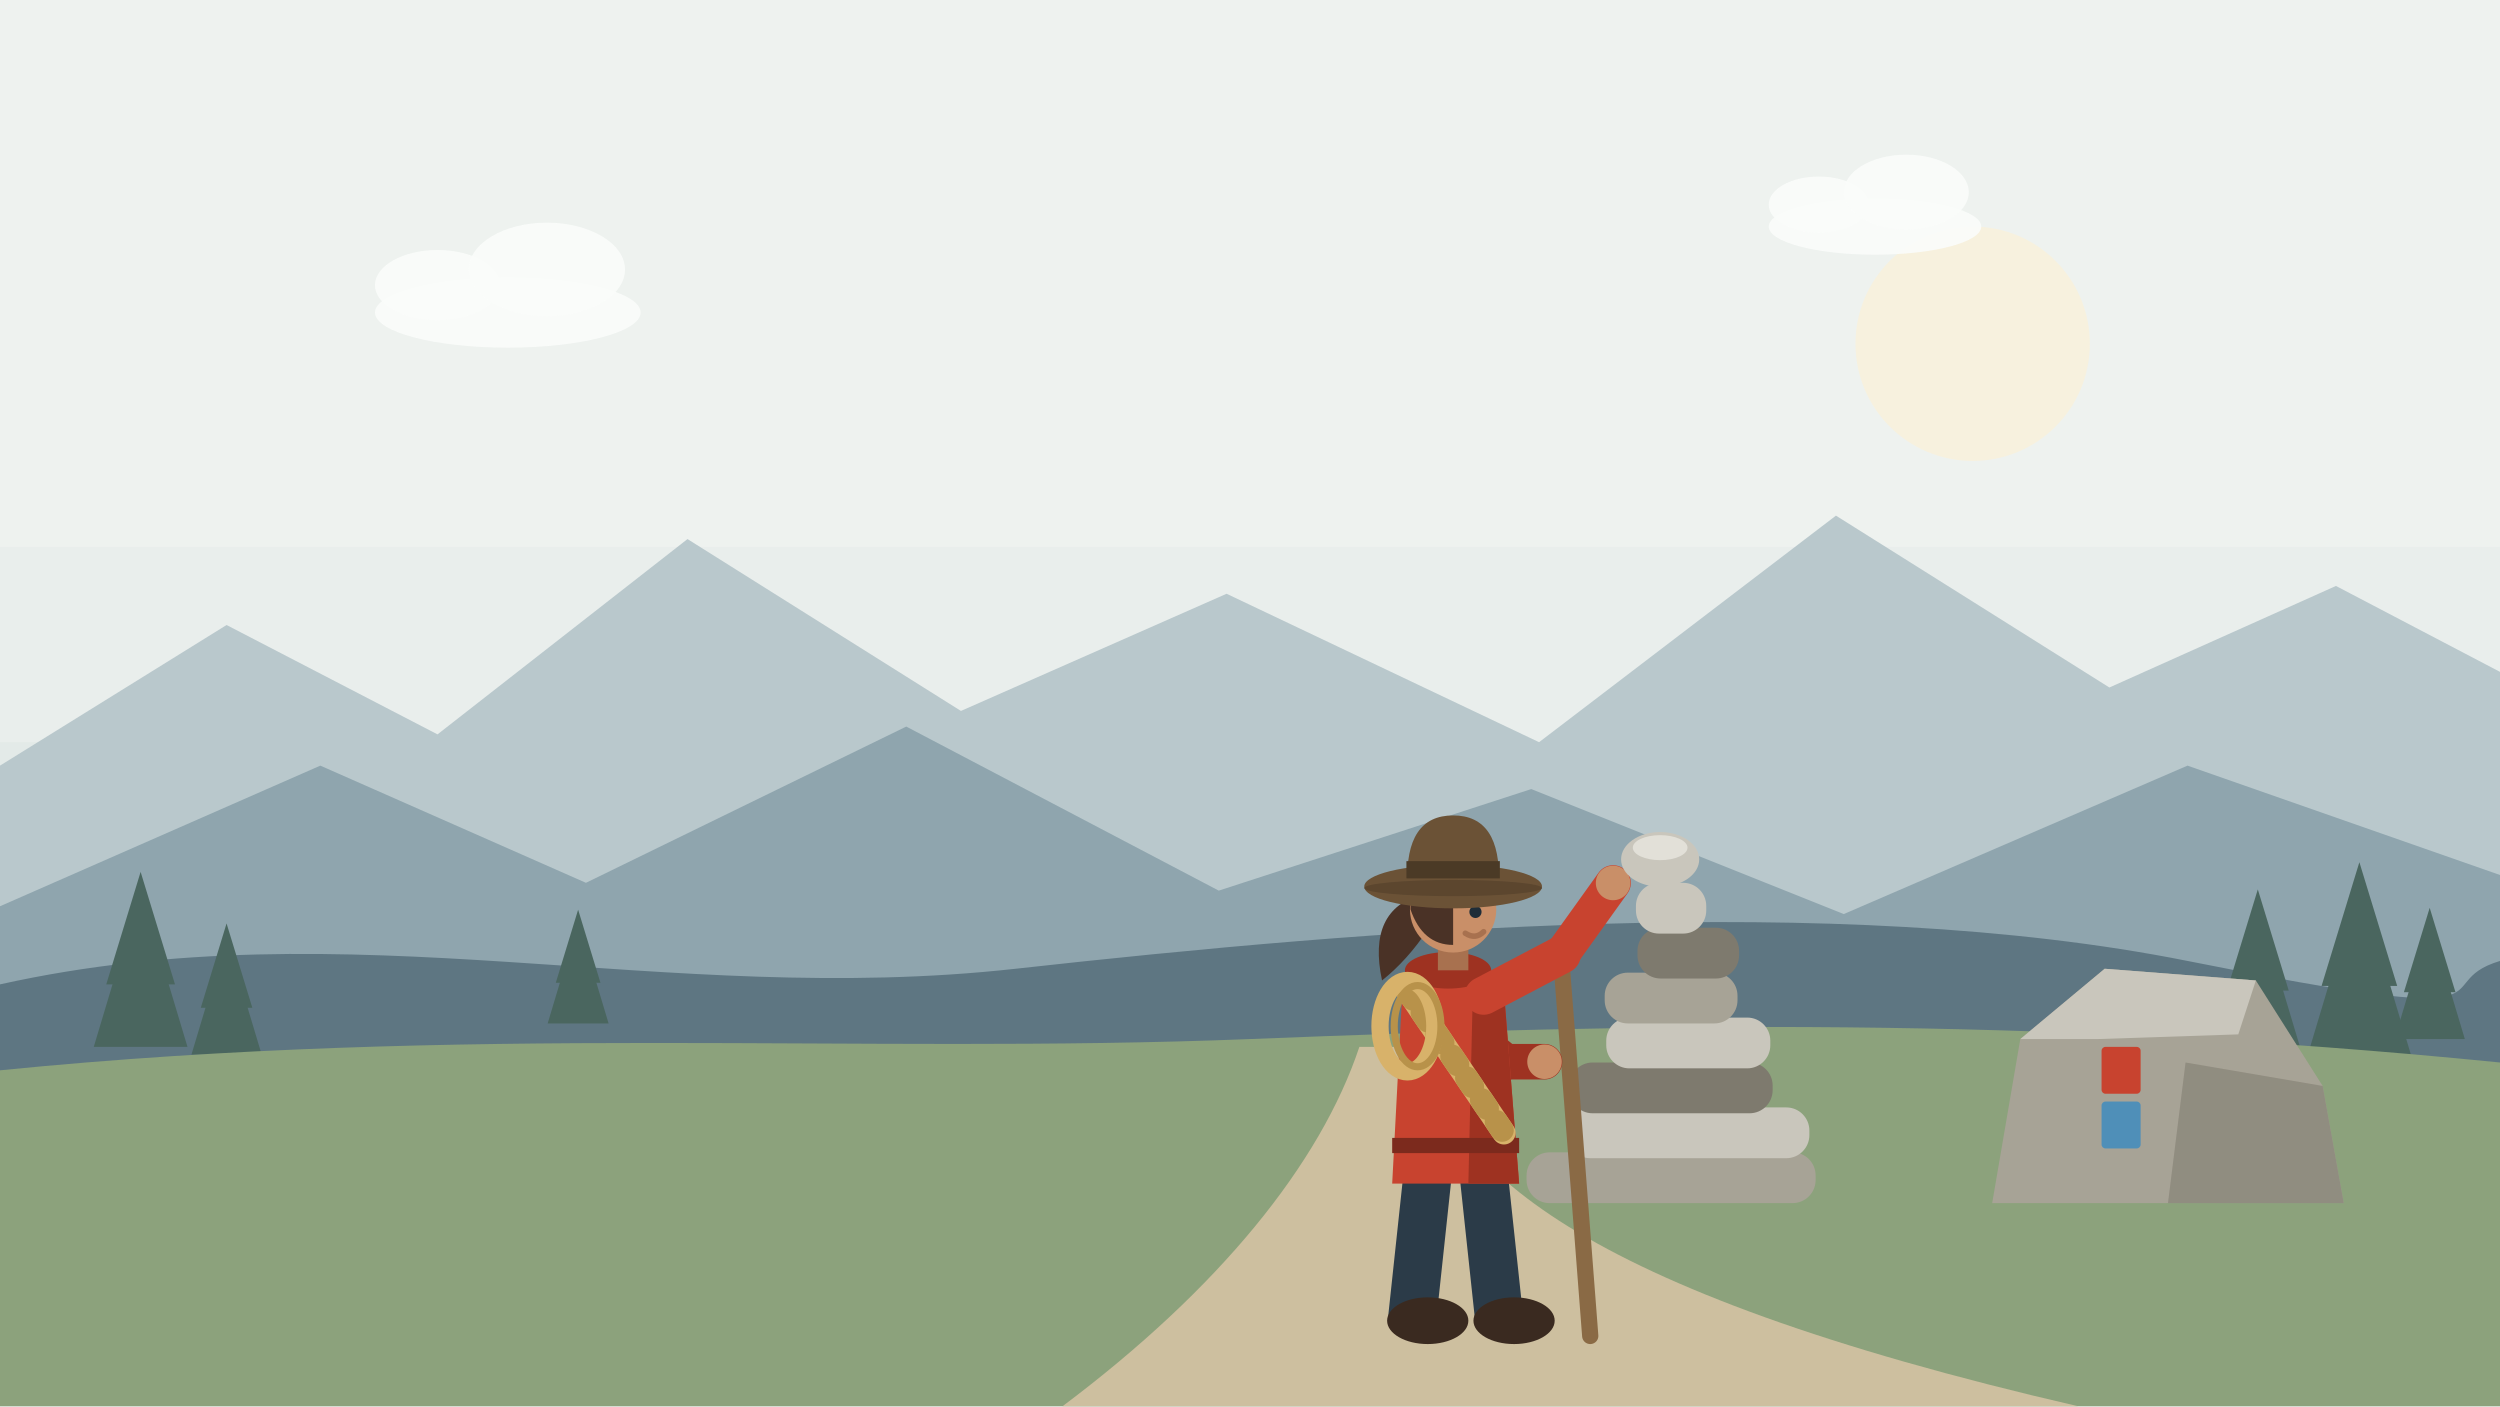
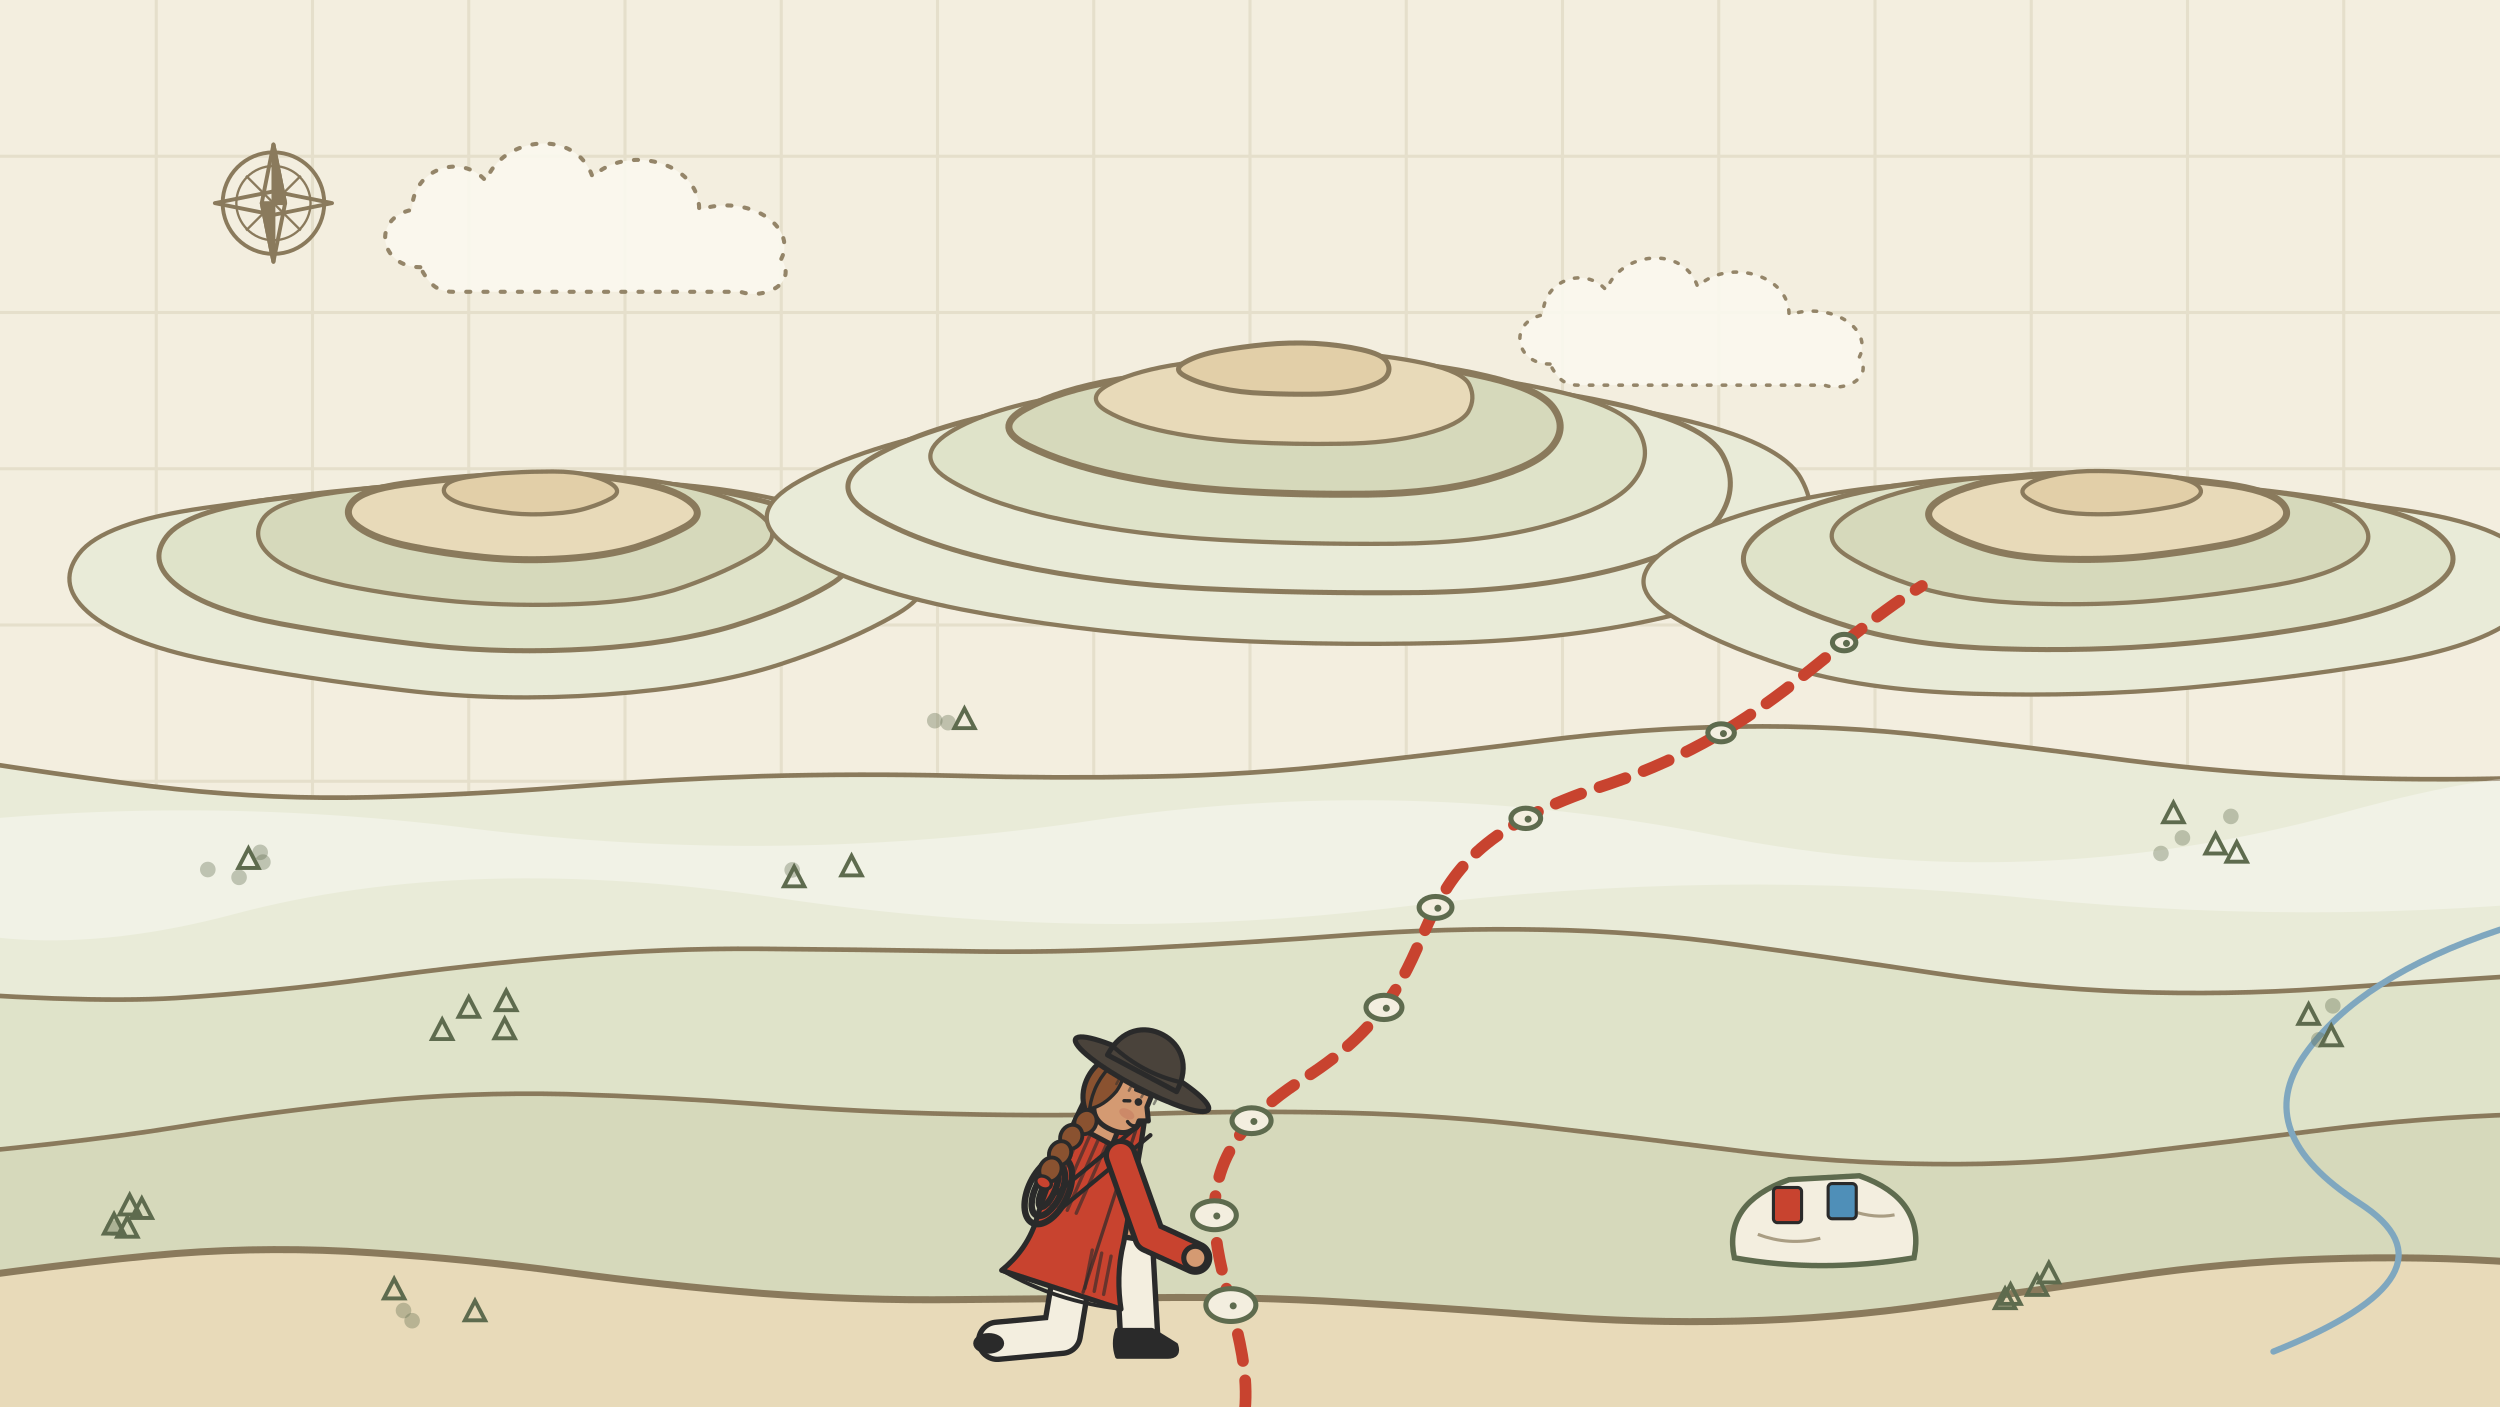
<svg xmlns="http://www.w3.org/2000/svg" viewBox="0 0 640 360" width="640" height="360" role="img">
-   <rect x="0" y="0" width="640" height="360" fill="#EEF2EF" />
-   <rect x="0" y="140" width="640" height="50" fill="#DCE5E2" opacity=".25" />
-   <rect x="0" y="190" width="640" height="90" fill="#DCE5E2" opacity=".6" />
-   <circle cx="505" cy="88" r="30" fill="#F7F1DE" />
-   <g class="anim-cloud">
-     <ellipse cx="130" cy="80" rx="34" ry="9" fill="#FAFCFA" opacity=".95" />
-     <ellipse cx="112" cy="73" rx="16" ry="9" fill="#FAFCFA" opacity=".95" />
-     <ellipse cx="140" cy="69" rx="20" ry="12" fill="#FAFCFA" opacity=".95" />
+   <rect width="640" height="360" fill="#F3EEDF" />
+   <path d="M40 0V360M80 0V360M120 0V360M160 0V360M200 0V360M240 0V360M280 0V360M320 0V360M360 0V360M400 0V360M440 0V360M480 0V360M520 0V360M560 0V360M600 0V360M0 40H640M0 80H640M0 120H640M0 160H640M0 200H640M0 240H640M0 280H640M0 320H640" stroke="#D8CFB8" stroke-width=".8" opacity=".5" fill="none" />
+   <g id="filing-hills">
+     <path d="M233.3 142.2Q241.9 150 229.6 157.2Q217.4 164.3 199.6 170.1Q181.8 175.9 154.9 177.8Q128 179.7 103.3 176.7Q78.6 173.8 55.9 169.5Q33.3 165.2 23.6 157.6Q14 150 20.2 141.8Q26.3 133.7 52.5 130Q78.6 126.3 103.3 124.6Q128 122.9 155.5 123.2Q182.9 123.6 203.8 129Q224.7 134.5 233.3 142.2Z" fill="#E9EBD8" stroke="#8A7A5C" stroke-width="1.1" />
+     <path d="M215.4 137.7Q222 144 212.3 149.8Q202.5 155.6 187.8 160.2Q173.1 164.7 151.5 166.1Q130 167.4 110.1 165.3Q90.3 163.1 71.9 159.7Q53.6 156.3 45.6 150.1Q37.6 144 42.6 137.4Q47.6 130.8 69 127.9Q90.4 125 110.2 123.9Q130 122.8 151.7 122.9Q173.4 123.1 191.1 127.2Q208.8 131.4 215.4 137.7Z" fill="#DFE3C9" stroke="#8A7A5C" stroke-width="1.3" />
+     <path d="M196.1 133.2Q200.5 138 192.9 142.3Q185.4 146.6 175.2 150.2Q165 153.9 148.5 154.6Q132 155.3 116.8 154Q101.6 152.6 88.3 149.9Q75.1 147.1 69.6 142.6Q64.1 138 67.2 133Q70.2 128.1 86.4 126Q102.5 123.8 117.3 122.7Q132 121.6 148.6 121.8Q165.2 122 178.4 125.2Q191.6 128.4 196.1 133.2Z" fill="#D6D9BB" stroke="#8A7A5C" stroke-width="1.1" />
+     <path d="M177.1 128.8Q180.6 132 175.4 134.9Q170.1 137.8 162.8 140.1Q155.5 142.3 144.8 143Q134 143.7 123.9 142.7Q113.7 141.7 105 139.9Q96.2 138.1 91.9 135Q87.6 132 90.1 128.7Q92.6 125.4 103.5 123.9Q114.3 122.5 124.1 121.9Q134 121.4 144.7 121.5Q155.5 121.7 164.5 123.7Q173.6 125.6 177.1 128.8Z" fill="#E8DAB9" stroke="#8A7A5C" stroke-width="1.8" />
+     <path d="M157.2 124.4Q159 126 156.6 127.5Q154.1 128.9 150.5 130Q146.8 131.2 141.4 131.5Q136 131.9 131 131.4Q126 130.8 121.6 129.9Q117.2 129 115 127.5Q112.8 126 114.1 124.3Q115.3 122.7 120.7 122Q126.1 121.2 131 121Q136 120.7 141.5 120.7Q147.1 120.7 151.3 121.8Q155.5 122.9 157.2 124.4Z" fill="#E2CFA8" stroke="#8A7A5C" stroke-width="1.1" />
+     <path d="M461.1 122.6Q466.3 132 460.6 141.4Q454.9 150.7 429.1 157.3Q403.4 163.8 369.7 164.6Q336 165.4 304.8 163.4Q273.7 161.4 246.1 156Q218.5 150.5 203.5 141.2Q188.4 132 204.9 123Q221.4 114 248.9 108.9Q276.4 103.9 306.2 100.4Q336 97 368.9 99Q401.8 100.9 428.9 107Q456 113.1 461.1 122.6Z" fill="#E9EBD8" stroke="#8A7A5C" stroke-width="1.1" />
+     <path d="M441 116.5Q445.3 124.5 440.2 132.4Q435 140.3 413.3 145.8Q391.6 151.3 363.2 151.7Q334.8 152 308.5 150.7Q282.2 149.4 259.6 144.6Q236.9 139.9 223.6 132.2Q210.4 124.5 223.9 116.8Q237.3 109.2 260.6 104.8Q283.9 100.5 309.4 98.1Q334.8 95.7 362.5 97Q390.2 98.3 413.5 103.4Q436.7 108.5 441 116.5Z" fill="#E9EBD8" stroke="#8A7A5C" stroke-width="1.3" />
+     <path d="M419.6 110.5Q423.2 117 418.2 123.3Q413.3 129.6 396.8 134.3Q380.2 139 356.9 139.2Q333.6 139.4 312.4 138.2Q291.2 137 272.8 133.2Q254.3 129.5 243.6 123.2Q233 117 243.1 110.7Q253.3 104.4 273.4 101.2Q293.4 98 313.5 95.5Q333.6 93 356.1 94.4Q378.5 95.8 397.3 99.9Q416 104 419.6 110.5Z" fill="#DFE3C9" stroke="#8A7A5C" stroke-width="1.1" />
+     <path d="M397.8 104.6Q401.2 109.5 397.4 114.3Q393.6 119.1 380.8 122.7Q367.9 126.3 350.2 126.5Q332.4 126.7 316.3 125.7Q300.2 124.7 286.6 121.8Q272.9 118.9 263.3 114.2Q253.7 109.5 262.4 104.7Q271.1 99.9 286.2 97.3Q301.2 94.8 316.8 93.3Q332.4 91.7 349.6 92.5Q366.8 93.2 380.6 96.5Q394.5 99.7 397.8 104.6Z" fill="#D6D9BB" stroke="#8A7A5C" stroke-width="1.8" />
+     <path d="M376.2 98.6Q377.8 102 375.9 105.4Q373.9 108.7 364.7 111.1Q355.5 113.5 343.3 113.6Q331.2 113.8 319.9 113.2Q308.7 112.6 298.9 110.6Q289.1 108.6 283.4 105.3Q277.7 102 283.4 98.7Q289.2 95.4 299.5 93.6Q309.8 91.9 320.5 90.7Q331.2 89.6 343 90.2Q354.8 90.9 364.7 93Q374.7 95.2 376.2 98.6Z" fill="#E8DAB9" stroke="#8A7A5C" stroke-width="1.1" />
+     <path d="M355 92.6Q356.2 94.5 354.9 96.4Q353.5 98.2 348.4 99.5Q343.3 100.8 336.7 100.9Q330 101 323.7 100.7Q317.4 100.5 312.1 99.3Q306.8 98.1 303.4 96.3Q300 94.5 303.4 92.7Q306.8 90.8 312.3 89.8Q317.8 88.8 323.9 88.2Q330 87.6 336.5 87.9Q343.1 88.3 348.5 89.5Q353.9 90.7 355 92.6Z" fill="#E2CFA8" stroke="#8A7A5C" stroke-width="1.3" />
+     <path d="M646.5 141.9Q653.8 150 644.4 157.8Q635.1 165.6 610.2 169.7Q585.3 173.8 559.6 176.1Q534 178.4 505.3 177.6Q476.5 176.7 457.7 170.7Q439 164.7 427.3 157.3Q415.7 150 424.6 142.2Q433.6 134.5 455.5 129.1Q477.3 123.7 505.7 123.3Q534 122.9 559.4 124.7Q584.8 126.4 612 130.1Q639.2 133.7 646.5 141.9Z" fill="#E9EBD8" stroke="#8A7A5C" stroke-width="1.1" />
+     <path d="M625.2 137.6Q631.7 144 623 150.1Q614.4 156.2 595.8 159.8Q577.1 163.3 556.3 165Q535.5 166.8 512.5 166.1Q489.4 165.4 474 160.6Q458.5 155.9 450.7 150Q443 144 448.8 137.8Q454.7 131.5 472 127Q489.3 122.6 512.4 122.3Q535.5 121.9 556.1 123.4Q576.7 124.9 597.7 128Q618.7 131.1 625.2 137.6Z" fill="#DFE3C9" stroke="#8A7A5C" stroke-width="1.3" />
+     <path d="M604.2 133.2Q608.9 138 603 142.6Q597 147.3 582.4 149.8Q567.7 152.3 552.4 153.7Q537 155.1 519.9 154.5Q502.7 153.9 491.4 150.4Q480 146.8 473 142.4Q466 138 471 133.3Q476.1 128.6 489.2 125.3Q502.4 121.9 519.7 121.7Q537 121.4 552.1 122.7Q567.2 124 583.4 126.2Q599.6 128.3 604.2 133.2Z" fill="#D6D9BB" stroke="#8A7A5C" stroke-width="1.1" />
+     <path d="M584.1 128.7Q587.3 132 582.5 135Q577.7 138.1 568.2 139.7Q558.8 141.4 548.6 142.5Q538.5 143.5 526.9 143.1Q515.4 142.7 507.9 140.3Q500.4 137.9 496.1 134.9Q491.8 132 495.3 128.9Q498.8 125.9 507.4 123.7Q516 121.6 527.3 121.4Q538.5 121.2 548.6 121.9Q558.7 122.6 569.8 124Q580.8 125.5 584.1 128.7Z" fill="#E8DAB9" stroke="#8A7A5C" stroke-width="1.8" />
+     <path d="M562.7 124.4Q564.4 126 562.2 127.5Q559.9 129.1 555.1 129.9Q550.3 130.8 545.1 131.3Q540 131.8 534.2 131.6Q528.4 131.4 524.6 130.2Q520.9 128.9 518.9 127.5Q516.8 126 518.5 124.5Q520.3 122.9 524.5 121.9Q528.8 120.8 534.4 120.6Q540 120.5 545.1 120.9Q550.2 121.3 555.6 122Q561 122.8 562.7 124.4Z" fill="#E2CFA8" stroke="#8A7A5C" stroke-width="1.1" />
  </g>
-   <g class="anim-cloud">
-     <ellipse cx="480" cy="58" rx="27.2" ry="7.2" fill="#FAFCFA" opacity=".95" />
-     <ellipse cx="465.6" cy="52.4" rx="12.8" ry="7.2" fill="#FAFCFA" opacity=".95" />
-     <ellipse cx="488" cy="49.2" rx="16" ry="9.6" fill="#FAFCFA" opacity=".95" />
+   <g id="filing-slope">
+     <path d="M-30 191.2Q20 199.3 45 202Q70 204.7 95 204.1Q120 203.5 145 201.5Q170 199.5 195 198.7Q220 198 245 198.6Q270 199.3 295 198.8Q320 198.4 345 195.6Q370 192.8 395 189.6Q420 186.4 445 186Q470 185.6 495 188.5Q520 191.4 545 194.7Q570 197.9 595 198.9Q620 199.9 645 199.2L670 198.5L670 370L-30 370Z" fill="#E9EBD8" stroke="#8A7A5C" stroke-width="1.2" />
+     <path d="M-30 252.9Q20 257 45 255.5Q70 253.9 95 250.5Q120 247 145 244.9Q170 242.7 195 242.9Q220 243.1 245 243.5Q270 244 295 242.6Q320 241.3 345 239.4Q370 237.5 395 238Q420 238.4 445 241.9Q470 245.3 495 249.1Q520 252.9 545 253.9Q570 254.8 595 253.1Q620 251.4 645 249.8L670 248.2L670 370L-30 370Z" fill="#DFE3C9" stroke="#8A7A5C" stroke-width="1.2" />
+     <path d="M-30 297.1Q20 292.7 45 288.6Q70 284.5 95 282Q120 279.5 145 280.1Q170 280.8 195 282.7Q220 284.7 245 285.2Q270 285.8 295 285.1Q320 284.3 345 284.9Q370 285.5 395 288.5Q420 291.4 445 294.6Q470 297.8 495 298Q520 298.3 545 295.3Q570 292.4 595 289.2Q620 286.1 645 285.3L670 284.5L670 370L-30 370Z" fill="#D6D9BB" stroke="#8A7A5C" stroke-width="1.2" />
+     <path d="M-30 330.1Q20 322.9 45 320.9Q70 319 95 320.7Q120 322.3 145 325.7Q170 329.1 195 331.1Q220 333 245 332.7Q270 332.5 295 332.2Q320 331.9 345 333.4Q370 334.9 395 336.8Q420 338.8 445 338.2Q470 337.6 495 334Q520 330.5 545 326.8Q570 323.1 595 322.3Q620 321.4 645 323.2L670 324.9L670 370L-30 370Z" fill="#E8DAB9" stroke="#8A7A5C" stroke-width="1.8" />
  </g>
-   <path d="M0 196L58 160L112 188L176 138L246 182L314 152L394 190L470 132L540 176L598 150L640 172V270H0Z" fill="#B9C8CC" />
-   <path d="M0 232L82 196L150 226L232 186L312 228L392 202L472 234L560 196L640 224V280H0Z" fill="#8FA5AE" />
-   <path d="M0 252C90 232 170 258 260 248S470 228 560 246S620 252 640 246V300H0Z" fill="#5E7682" />
-   <path d="M24 268L36 228L48 268Z" fill="#4A665F" />
-   <path d="M27.2 252L36 223.2L44.8 252Z" fill="#4A665F" />
-   <path d="M49 270L58 240L67 270Z" fill="#4A665F" />
-   <path d="M51.4 258L58 236.4L64.6 258Z" fill="#4A665F" />
-   <path d="M567.2 268L578 232L588.8 268Z" fill="#4A665F" />
-   <path d="M570.08 253.6L578 227.68L585.92 253.6Z" fill="#4A665F" />
-   <path d="M590.8 270L604 226L617.2 270Z" fill="#4A665F" />
-   <path d="M594.32 252.4L604 220.72L613.68 252.4Z" fill="#4A665F" />
-   <path d="M613 266L622 236L631 266Z" fill="#4A665F" />
-   <path d="M615.4 254L622 232.4L628.6 254Z" fill="#4A665F" />
-   <path d="M140.2 262L148 236L155.8 262Z" fill="#4A665F" />
-   <path d="M142.28 251.6L148 232.88L153.72 251.6Z" fill="#4A665F" />
-   <path d="M0 360V274C120 262 220 270 320 266S520 260 640 272V360Z" fill="#8CA27C" />
-   <path d="M272 360C312 330 338 298 348 268L364 268C370 298 402 330 532 360Z" fill="#CDBF9F" />
-   <path d="M510 308L517.2 266L538.8 248L577.5 251L594.6 278L600 308Z" fill="#A7A396" />
-   <path d="M517.2 266L538.8 248L577.5 251L573 264.8L537 266Z" fill="#C9C6BC" />
-   <path d="M555 308L559.5 272L594.6 278L600 308Z" fill="#7E7A6E" opacity=".55" />
-   <rect x="538" y="268" width="10" height="12" rx="1" fill="#C8432F" />
-   <rect x="538" y="282" width="10" height="12" rx="1" fill="#4F8FB8" />
-   <rect x="390.8" y="295" width="74" height="13" rx="5.909" fill="#A7A396" />
-   <rect x="401.2" y="283.5" width="62" height="13" rx="5.909" fill="#C9C6BC" />
-   <rect x="401.8" y="272" width="52" height="13" rx="5.909" fill="#7E7A6E" />
-   <rect x="411.2" y="260.5" width="42" height="13" rx="5.909" fill="#C9C6BC" />
-   <rect x="410.8" y="249" width="34" height="13" rx="5.909" fill="#A7A396" />
-   <rect x="419.2" y="237.5" width="26" height="13" rx="5.909" fill="#7E7A6E" />
-   <rect x="418.8" y="226" width="18" height="13" rx="5.909" fill="#C9C6BC" />
-   <g transform="translate(372 342) scale(1.3 1.3)">
-     <path d="M27 0L21.3 -74" fill="none" stroke="#8A6A45" stroke-width="3.2" stroke-linecap="round" />
-     <circle cx="21.3" cy="-74" r="1.6" fill="#7E7A6E" />
-     <path d="M-5 -32L-8 -4" fill="none" stroke="#2B3B48" stroke-width="9.5" stroke-linecap="round" />
-     <ellipse cx="-5" cy="-3" rx="8" ry="4.6" fill="#3A2A20" />
-     <path d="M6 -32L9 -4" fill="none" stroke="#2B3B48" stroke-width="9.5" stroke-linecap="round" />
-     <ellipse cx="12" cy="-3" rx="8" ry="4.6" fill="#3A2A20" />
-     <g transform="translate(0 -32) rotate(0)">
-       <path d="M-6 -35L10 -22" fill="none" stroke="#9E3221" stroke-width="7.5" stroke-linecap="round" />
-       <path d="M10 -22L18 -22" fill="none" stroke="#9E3221" stroke-width="7" stroke-linecap="round" />
-       <circle cx="18" cy="-22" r="3.4" fill="#C98F68" />
-       <path d="M-12 2L13 2L10 -36Q8 -41 0 -41Q-8 -41 -10 -36Z" fill="#C8432F" />
-       <path d="M3 2L13 2L10 -36Q8 -41 4 -41Z" fill="#9E3221" />
-       <rect x="-12" y="-7" width="25" height="3" fill="#7C2A1D" />
-       <ellipse cx="-1" cy="-40" rx="8.5" ry="3.6" fill="#9E3221" />
-       <rect x="-3" y="-45" width="6" height="5" fill="#A8714F" />
-       <path d="M-9 -36L10 -8" fill="none" stroke="#D8B26A" stroke-width="4.6" stroke-linecap="round" />
-       <path d="M-9 -36L10 -8" fill="none" stroke="#B8924A" stroke-width="4.6" stroke-linecap="round" stroke-dasharray="2 3.2" />
-       <ellipse cx="-9" cy="-29" rx="5.4" ry="9" fill="none" stroke="#D8B26A" stroke-width="3.4" />
-       <ellipse cx="-7" cy="-29" rx="4.6" ry="8" fill="none" stroke="#B8924A" stroke-width="1.4" />
-       <path d="M6 -35L21.4 -43.1" fill="none" stroke="#C8432F" stroke-width="7.5" stroke-linecap="round" />
-       <path d="M21.4 -43.1L31.5 -57.2" fill="none" stroke="#C8432F" stroke-width="7" stroke-linecap="round" />
-       <circle cx="31.5" cy="-57.2" r="3.4" fill="#C98F68" />
-       <g>
-         <g transform="translate(0 -52)">
-           <path d="M-6 -3Q-17 0 -14 14Q-9 10 -5 4Z" fill="#4A3226" />
-           <circle cx="0" cy="0" r="8.5" fill="#C98F68" />
-           <path d="M-8.4 0Q-8.4 -8 0 -8.5L0 7Q-6 7 -8.4 0Z" fill="#4A3226" />
-           <circle cx="4.4" cy="0.5" r="1.2" fill="#1F2D38" />
-           <path d="M2.4 4.7Q4.4 6 6 4.4" fill="none" stroke="#A8714F" stroke-width="1.1" stroke-linecap="round" />
-           <ellipse cx="0" cy="-4.5" rx="17.5" ry="4.3" fill="#6B5236" />
-           <path d="M-9 -5Q-9.5 -18.5 0 -18.5Q9.5 -18.5 9 -5Z" fill="#6B5236" />
-           <rect x="-9.2" y="-9.5" width="18.4" height="3.4" fill="#4B3A26" />
-           <ellipse cx="0" cy="-4.2" rx="17.5" ry="1.6" fill="#55412B" opacity=".7" />
+   <path id="filing-haze" d="M-40 214Q40 202 120 212T280 210T440 214T600 208T680 214V228Q600 238 520 230T360 232T200 230T60 234T-40 228Z" fill="#fff" opacity=".35" />
+   <path d="M640 238Q604 250 590 270T604 308T582 346" fill="none" stroke="#7FA7BF" stroke-width="1.6" stroke-linecap="round" />
+   <g id="filing-trees">
+     <path d="M63.6 217.2l-2.6 5l5.2 0z" fill="none" stroke="#5E6B4E" stroke-width="1" />
+     <circle cx="53.2" cy="222.6" r="2" fill="#5E6B4E" fill-opacity=".35" />
+     <circle cx="67.3" cy="220.7" r="2" fill="#5E6B4E" fill-opacity=".35" />
+     <circle cx="66.6" cy="218.2" r="2" fill="#5E6B4E" fill-opacity=".35" />
+     <circle cx="61.2" cy="224.6" r="2" fill="#5E6B4E" fill-opacity=".35" />
+     <path d="M113.2 261l-2.6 5l5.2 0zM129.2 260.8l-2.6 5l5.2 0zM120 255.3l-2.6 5l5.2 0zM129.6 253.6l-2.6 5l5.2 0z" fill="none" stroke="#5E6B4E" stroke-width="1" />
+     <path d="M556.4 205.5l-2.6 5l5.2 0zM572.6 215.6l-2.6 5l5.2 0zM567.2 213.5l-2.6 5l5.2 0z" fill="none" stroke="#5E6B4E" stroke-width="1" />
+     <circle cx="553.2" cy="218.5" r="2" fill="#5E6B4E" fill-opacity=".35" />
+     <circle cx="571.1" cy="209" r="2" fill="#5E6B4E" fill-opacity=".35" />
+     <circle cx="558.7" cy="214.5" r="2" fill="#5E6B4E" fill-opacity=".35" />
+     <path d="M591 257.1l-2.6 5l5.2 0zM596.8 262.6l-2.6 5l5.2 0z" fill="none" stroke="#5E6B4E" stroke-width="1" />
+     <circle cx="597.2" cy="257.5" r="2" fill="#5E6B4E" fill-opacity=".35" />
+     <circle cx="593.6" cy="266.2" r="2" fill="#5E6B4E" fill-opacity=".35" />
+     <path d="M33.2 305.9l-2.6 5l5.2 0zM29.2 310.8l-2.6 5l5.2 0zM32.6 311.6l-2.6 5l5.2 0zM36.3 306.8l-2.6 5l5.2 0z" fill="none" stroke="#5E6B4E" stroke-width="1" />
+     <circle cx="29" cy="314.4" r="2" fill="#5E6B4E" fill-opacity=".35" />
+     <path d="M100.9 327.4l-2.6 5l5.2 0zM121.6 333l-2.6 5l5.2 0z" fill="none" stroke="#5E6B4E" stroke-width="1" />
+     <circle cx="103.3" cy="335.5" r="2" fill="#5E6B4E" fill-opacity=".35" />
+     <circle cx="105.5" cy="338.1" r="2" fill="#5E6B4E" fill-opacity=".35" />
+     <path d="M203.3 221.9l-2.6 5l5.2 0zM218 219.1l-2.6 5l5.2 0z" fill="none" stroke="#5E6B4E" stroke-width="1" />
+     <circle cx="202.8" cy="222.7" r="2" fill="#5E6B4E" fill-opacity=".35" />
+     <path d="M513.3 329.9l-2.6 5l5.2 0zM514.7 328.8l-2.6 5l5.2 0zM524.5 323.3l-2.6 5l5.2 0zM521.5 326.5l-2.6 5l5.2 0z" fill="none" stroke="#5E6B4E" stroke-width="1" />
+     <path d="M246.9 181.4l-2.6 5l5.2 0z" fill="none" stroke="#5E6B4E" stroke-width="1" />
+     <circle cx="239.3" cy="184.5" r="2" fill="#5E6B4E" fill-opacity=".35" />
+     <circle cx="242.7" cy="185" r="2" fill="#5E6B4E" fill-opacity=".35" />
+   </g>
+   <g id="filing-compass" transform="translate(70 52)" fill="none" stroke="#8A7A5C" stroke-width="1" stroke-linejoin="round">
+     <circle r="13" />
+     <circle r="9.5" stroke-width=".6" />
+     <path d="M0 -15L3 0L0 15L-3 0ZM-15 0L0 3L15 0L0 -3Z" />
+     <path d="M0 -15L3 0H0ZM0 15L-3 0H0Z" fill="#8A7A5C" />
+     <path d="M-7 -7L7 7M7 -7L-7 7" stroke-width=".6" />
+   </g>
+   <path d="M316 372C330 338 286 306 334 276C378 248 350 222 408 202C452 188 466 166 492 150" fill="none" stroke="#C8432F" stroke-width="3" stroke-dasharray="7 5" stroke-linecap="round" />
+   <g id="filing-stones">
+     <ellipse cx="310.9" cy="311.1" rx="5.6" ry="3.7" fill="#F3EEDF" stroke="#5E6B4E" stroke-width="1.3" />
+     <circle cx="311.5" cy="311.3" r=".9" fill="#5E6B4E" />
+     <ellipse cx="320.4" cy="286.9" rx="5" ry="3.3" fill="#F3EEDF" stroke="#5E6B4E" stroke-width="1.3" />
+     <circle cx="321" cy="287.1" r=".9" fill="#5E6B4E" />
+     <ellipse cx="354.3" cy="257.9" rx="4.6" ry="3.1" fill="#F3EEDF" stroke="#5E6B4E" stroke-width="1.3" />
+     <circle cx="354.9" cy="258.1" r=".9" fill="#5E6B4E" />
+     <ellipse cx="367.5" cy="232.3" rx="4.2" ry="2.8" fill="#F3EEDF" stroke="#5E6B4E" stroke-width="1.3" />
+     <circle cx="368.1" cy="232.5" r=".9" fill="#5E6B4E" />
+     <ellipse cx="390.6" cy="209.5" rx="3.8" ry="2.6" fill="#F3EEDF" stroke="#5E6B4E" stroke-width="1.3" />
+     <circle cx="391.2" cy="209.7" r=".9" fill="#5E6B4E" />
+     <ellipse cx="440.6" cy="187.6" rx="3.4" ry="2.3" fill="#F3EEDF" stroke="#5E6B4E" stroke-width="1.3" />
+     <circle cx="441.2" cy="187.8" r=".9" fill="#5E6B4E" />
+     <ellipse cx="472.1" cy="164.5" rx="3" ry="2.1" fill="#F3EEDF" stroke="#5E6B4E" stroke-width="1.3" />
+     <circle cx="472.7" cy="164.7" r=".9" fill="#5E6B4E" />
+   </g>
+   <g id="filing-marker-rock">
+     <path d="M444 322Q441 308 458 302L476 301Q493 307 490 322Q466 326 444 322Z" fill="#F3EEDF" stroke="#5E6B4E" stroke-width="1.4" />
+     <path d="M450 316Q458 319 466 317M474 310Q480 312 485 311" fill="none" stroke="#8A7A5C" stroke-width=".8" opacity=".7" />
+     <rect x="454" y="304" width="7.2" height="9" rx="1" fill="#C8432F" stroke="#2A2A2A" stroke-width=".8" />
+     <rect x="468" y="303" width="7.2" height="9" rx="1" fill="#4F8FB8" stroke="#2A2A2A" stroke-width=".8" />
+   </g>
+   <g transform="translate(275.1 346.1) scale(1.1)" stroke="#2A2A2A" stroke-width="1.2" stroke-linejoin="round" stroke-linecap="round">
+     <path d="M4.1 -47.9L10.1 -35.9L13 -28" fill="none" stroke="#2A2A2A" stroke-width="7.9" />
+     <path d="M4.1 -47.9L10.1 -35.9L13 -28" fill="none" stroke="#C8432F" stroke-width="5.4" />
+     <circle cx="13" cy="-28" r="2.7" fill="#D49A72" />
+     <path d="M0 -22L-3 -4L-18 -2.6" fill="none" stroke="#2A2A2A" stroke-width="9.9" />
+     <path d="M0 -22L-3 -4L-18 -2.6" fill="none" stroke="#F3EEDF" stroke-width="7.4" />
+     <ellipse cx="-20" cy="-2" rx="3" ry="1.8" fill="#2A2A2A" />
+     <path d="M1 -24L14 -22L15 -4" fill="none" stroke="#2A2A2A" stroke-width="9.9" />
+     <path d="M1 -24L14 -22L15 -4" fill="none" stroke="#F3EEDF" stroke-width="7.4" />
+     <path d="M10 -5L18 -5L23.5 -1.6Q24.4 1 21.6 1L10 1Q9 -2 10 -5Z" fill="#2A2A2A" />
+     <g>
+       <g transform="rotate(18 0 -24)">
+         <g transform="translate(0 23)">
+           <path d="M-8 -80.6Q-.4 -83.4 6.2 -80.6C7.6 -73 9 -62 10.4 -52C10.8 -46 12.6 -41 14.6 -37H-14.6C-12 -41 -10.2 -46 -10.6 -52C-10.6 -62 -9.6 -73 -8.4 -81Z" fill="#C8432F" />
+           <path d="M5 -80V-38" fill="none" stroke-width=".8" opacity=".7" />
+           <path d="M-7 -73l-1.8 18M-4.8 -73l-1.8 18M-2.6 -73l-1.8 18M-0.4 -73l-1.8 18" stroke="#2A2A2A" stroke-width="0.8" opacity="0.6" fill="none" />
+           <path d="M4 -48l1.1 9M6.3 -48l1.1 9M8.6 -48l1.1 9" stroke="#2A2A2A" stroke-width="0.8" opacity="0.6" fill="none" />
+           <path d="M-14.4 -37Q0 -34 14.4 -37" fill="none" stroke-width=".9" />
+           <path d="M6 -80L-8 -58M8.6 -77.6L-5.6 -55.4" fill="none" stroke-width="1" />
+           <g transform="translate(-10 -58) rotate(8)" fill="none" stroke-width="1.5">
+             <ellipse rx="4.6" ry="8.4" />
+             <ellipse rx="3" ry="6.4" />
+             <ellipse rx="1.4" ry="4.2" />
+           </g>
+           <path d="M-4.4 -80.2Q0 -77.4 3.8 -80.2" fill="none" stroke-width="1.2" />
+         </g>
+         <g transform="rotate(10 0 -61)">
+           <g transform="translate(0 -61) scale(1 1)" stroke="#2A2A2A" stroke-width="1.2" stroke-linejoin="round" stroke-linecap="round">
+             <ellipse cx="-2.2" cy="-.4" rx="7.4" ry="8.8" fill="#8A5230" />
+             <path d="M-3.2 5L2.2 5L2.8 11L-3.8 11Z" fill="#D49A72" />
+             <path d="M-5.4 -6.5C-1 -8.2 4.2 -7.8 5.4 -4.6L5.8 -.6L7.6 2.1L5.7 3.1L5.9 4.7L5.1 6Q3.8 8 0 8Q-5 8 -5.8 3Q-6.4 -2 -5.4 -6.5Z" fill="#D49A72" />
+             <path d="M-5.8 -6Q-8 0 -5.8 6Q-3.2 4 -2.2 -.5Q-1.8 -4 -3.2 -6Z" fill="#8A5230" stroke-width=".8" />
+             <ellipse cx="2.4" cy="3" rx="1.9" ry="1.1" fill="#C0705A" opacity=".4" stroke="none" />
+             <circle cx="3.5" cy="-.7" r=".9" fill="#2A2A2A" stroke="none" />
+             <path d="M1.6 -2.9L5 -3.3M3.4 4.5Q4.7 5.2 5.6 4.4M1.6 0L.4 .6" fill="none" stroke-width=".8" />
+             <ellipse cx="-5.2" cy="9.2" rx="2.5" ry="2.9" fill="#8A5230" stroke-width=".9" />
+             <ellipse cx="-6.5" cy="13.8" rx="2.5" ry="2.9" fill="#8A5230" stroke-width=".9" />
+             <ellipse cx="-7" cy="18.4" rx="2.5" ry="2.9" fill="#8A5230" stroke-width=".9" />
+             <ellipse cx="-7.2" cy="22.8" rx="2.5" ry="2.9" fill="#8A5230" stroke-width=".9" />
+             <ellipse cx="-7.2" cy="26.2" rx="1.9" ry="1.4" fill="#C8432F" stroke-width=".8" />
+             <ellipse cx="1.2" cy="-6.8" rx="17.5" ry="3.2" fill="#4A433B" />
+             <path d="M-8 -7C-8 -14 -3.6 -17.2 1.2 -17.2C5.8 -17.2 10.2 -14 10.2 -7Z" fill="#4A433B" />
+             <path d="M-7.9 -9.4Q1.2 -7 10.1 -9.4" fill="none" stroke-width="1" />
+             <path d="M-3 -3.6l0 1.6M0.3 -3.6l0 1.6M3.6 -3.6l0 1.6M6.9 -3.6l0 1.6" stroke="#2A2A2A" stroke-width="0.6" opacity="0.5" fill="none" />
+           </g>
        </g>
      </g>
+       <path d="M10.7 -45.7L17.4 -26.8L28.1 -21.9" fill="none" stroke="#2A2A2A" stroke-width="7.9" />
+       <path d="M10.7 -45.7L17.4 -26.8L28.1 -21.9" fill="none" stroke="#C8432F" stroke-width="5.4" />
+       <circle cx="28.1" cy="-21.9" r="2.7" fill="#D49A72" />
    </g>
  </g>
  <g class="anim-stone">
-     <ellipse cx="425" cy="220" rx="10" ry="7" fill="#C9C6BC" />
-     <ellipse cx="425" cy="217" rx="7" ry="3.2" fill="#E2E0D8" />
+     <ellipse cx="315.1" cy="334.1" rx="6.4" ry="4.2" fill="#F3EEDF" stroke="#5E6B4E" stroke-width="1.3" />
+     <circle cx="315.7" cy="334.3" r=".9" fill="#5E6B4E" />
+   </g>
+   <g class="anim-cloud">
+     <path transform="translate(158 60) scale(1.05)" d="M-48 8C-58 8 -60 -4 -50 -6C-50 -16 -38 -20 -32 -13C-28 -24 -10 -26 -6 -14C2 -22 20 -18 20 -6C32 -10 44 -2 40 6C44 12 36 16 30 14H-40C-44 14 -46 12 -48 8Z" fill="#FBF8EE" opacity=".9" stroke="#8A7A5C" stroke-width="1" stroke-dasharray="1 3.2" stroke-linecap="round" />
+   </g>
+   <g class="anim-cloud">
+     <path transform="translate(440 86) scale(0.9)" d="M-48 8C-58 8 -60 -4 -50 -6C-50 -16 -38 -20 -32 -13C-28 -24 -10 -26 -6 -14C2 -22 20 -18 20 -6C32 -10 44 -2 40 6C44 12 36 16 30 14H-40C-44 14 -46 12 -48 8Z" fill="#FBF8EE" opacity=".9" stroke="#8A7A5C" stroke-width="1" stroke-dasharray="1 3.2" stroke-linecap="round" />
  </g>
</svg>
